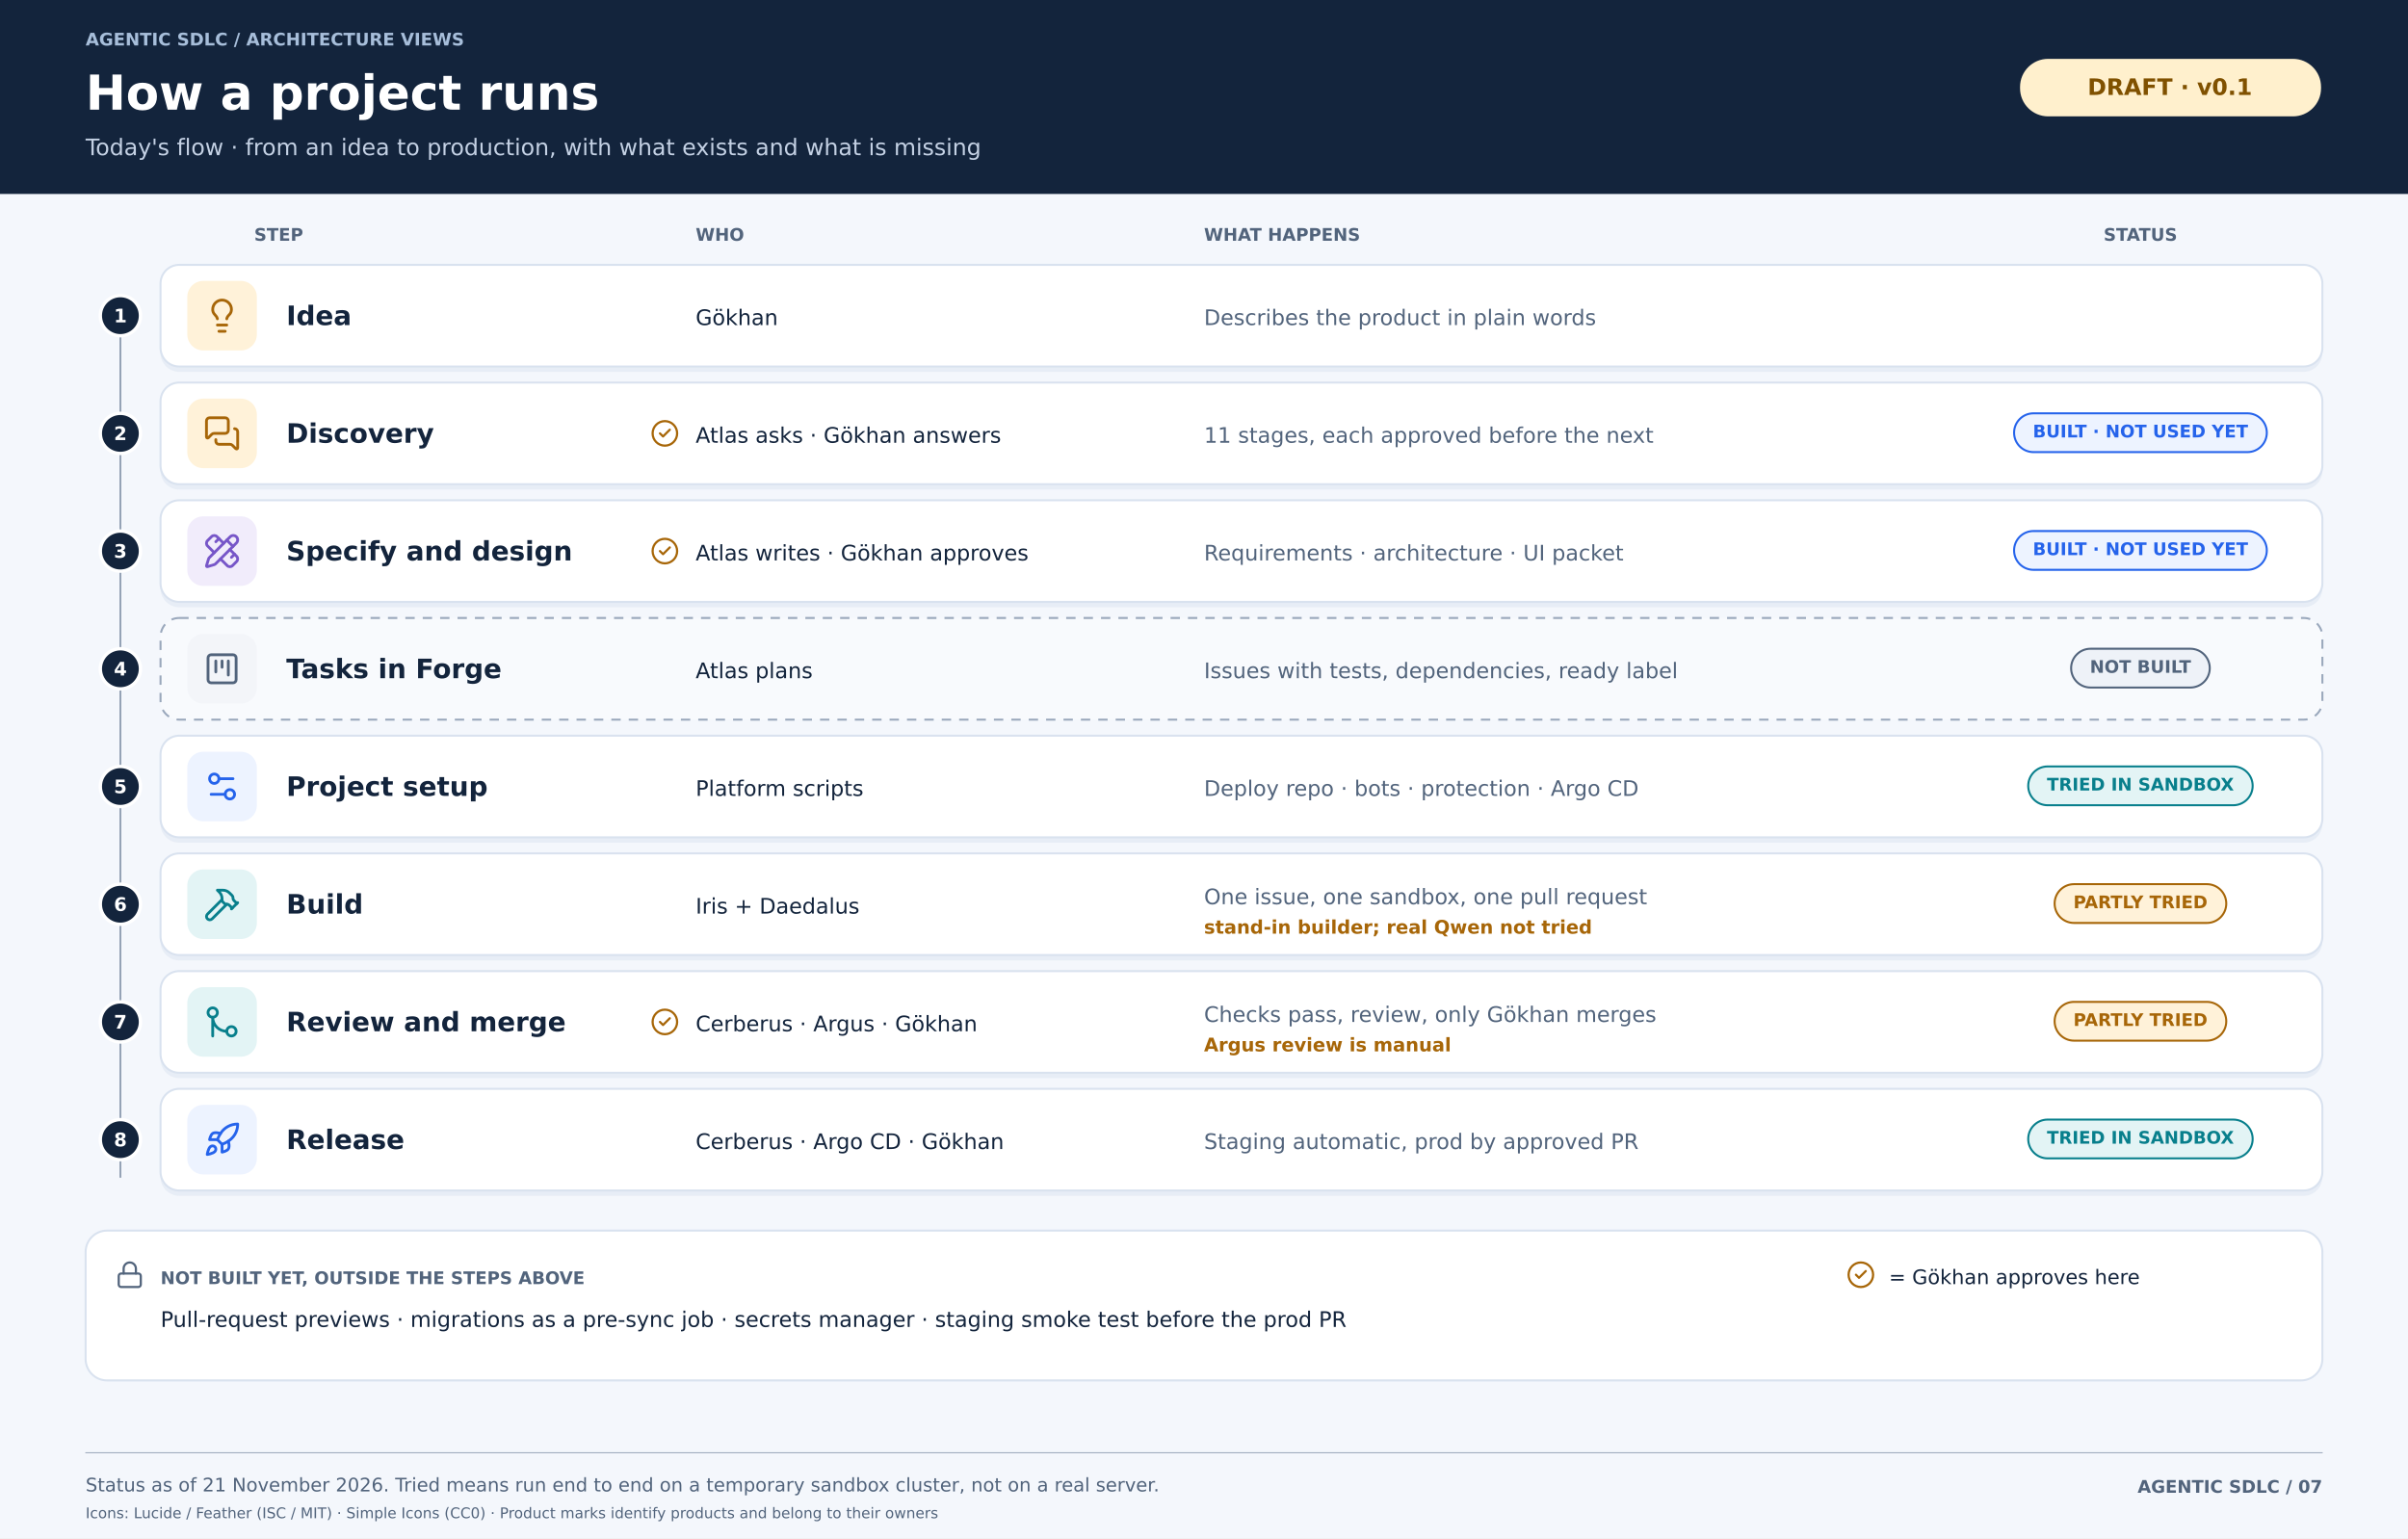
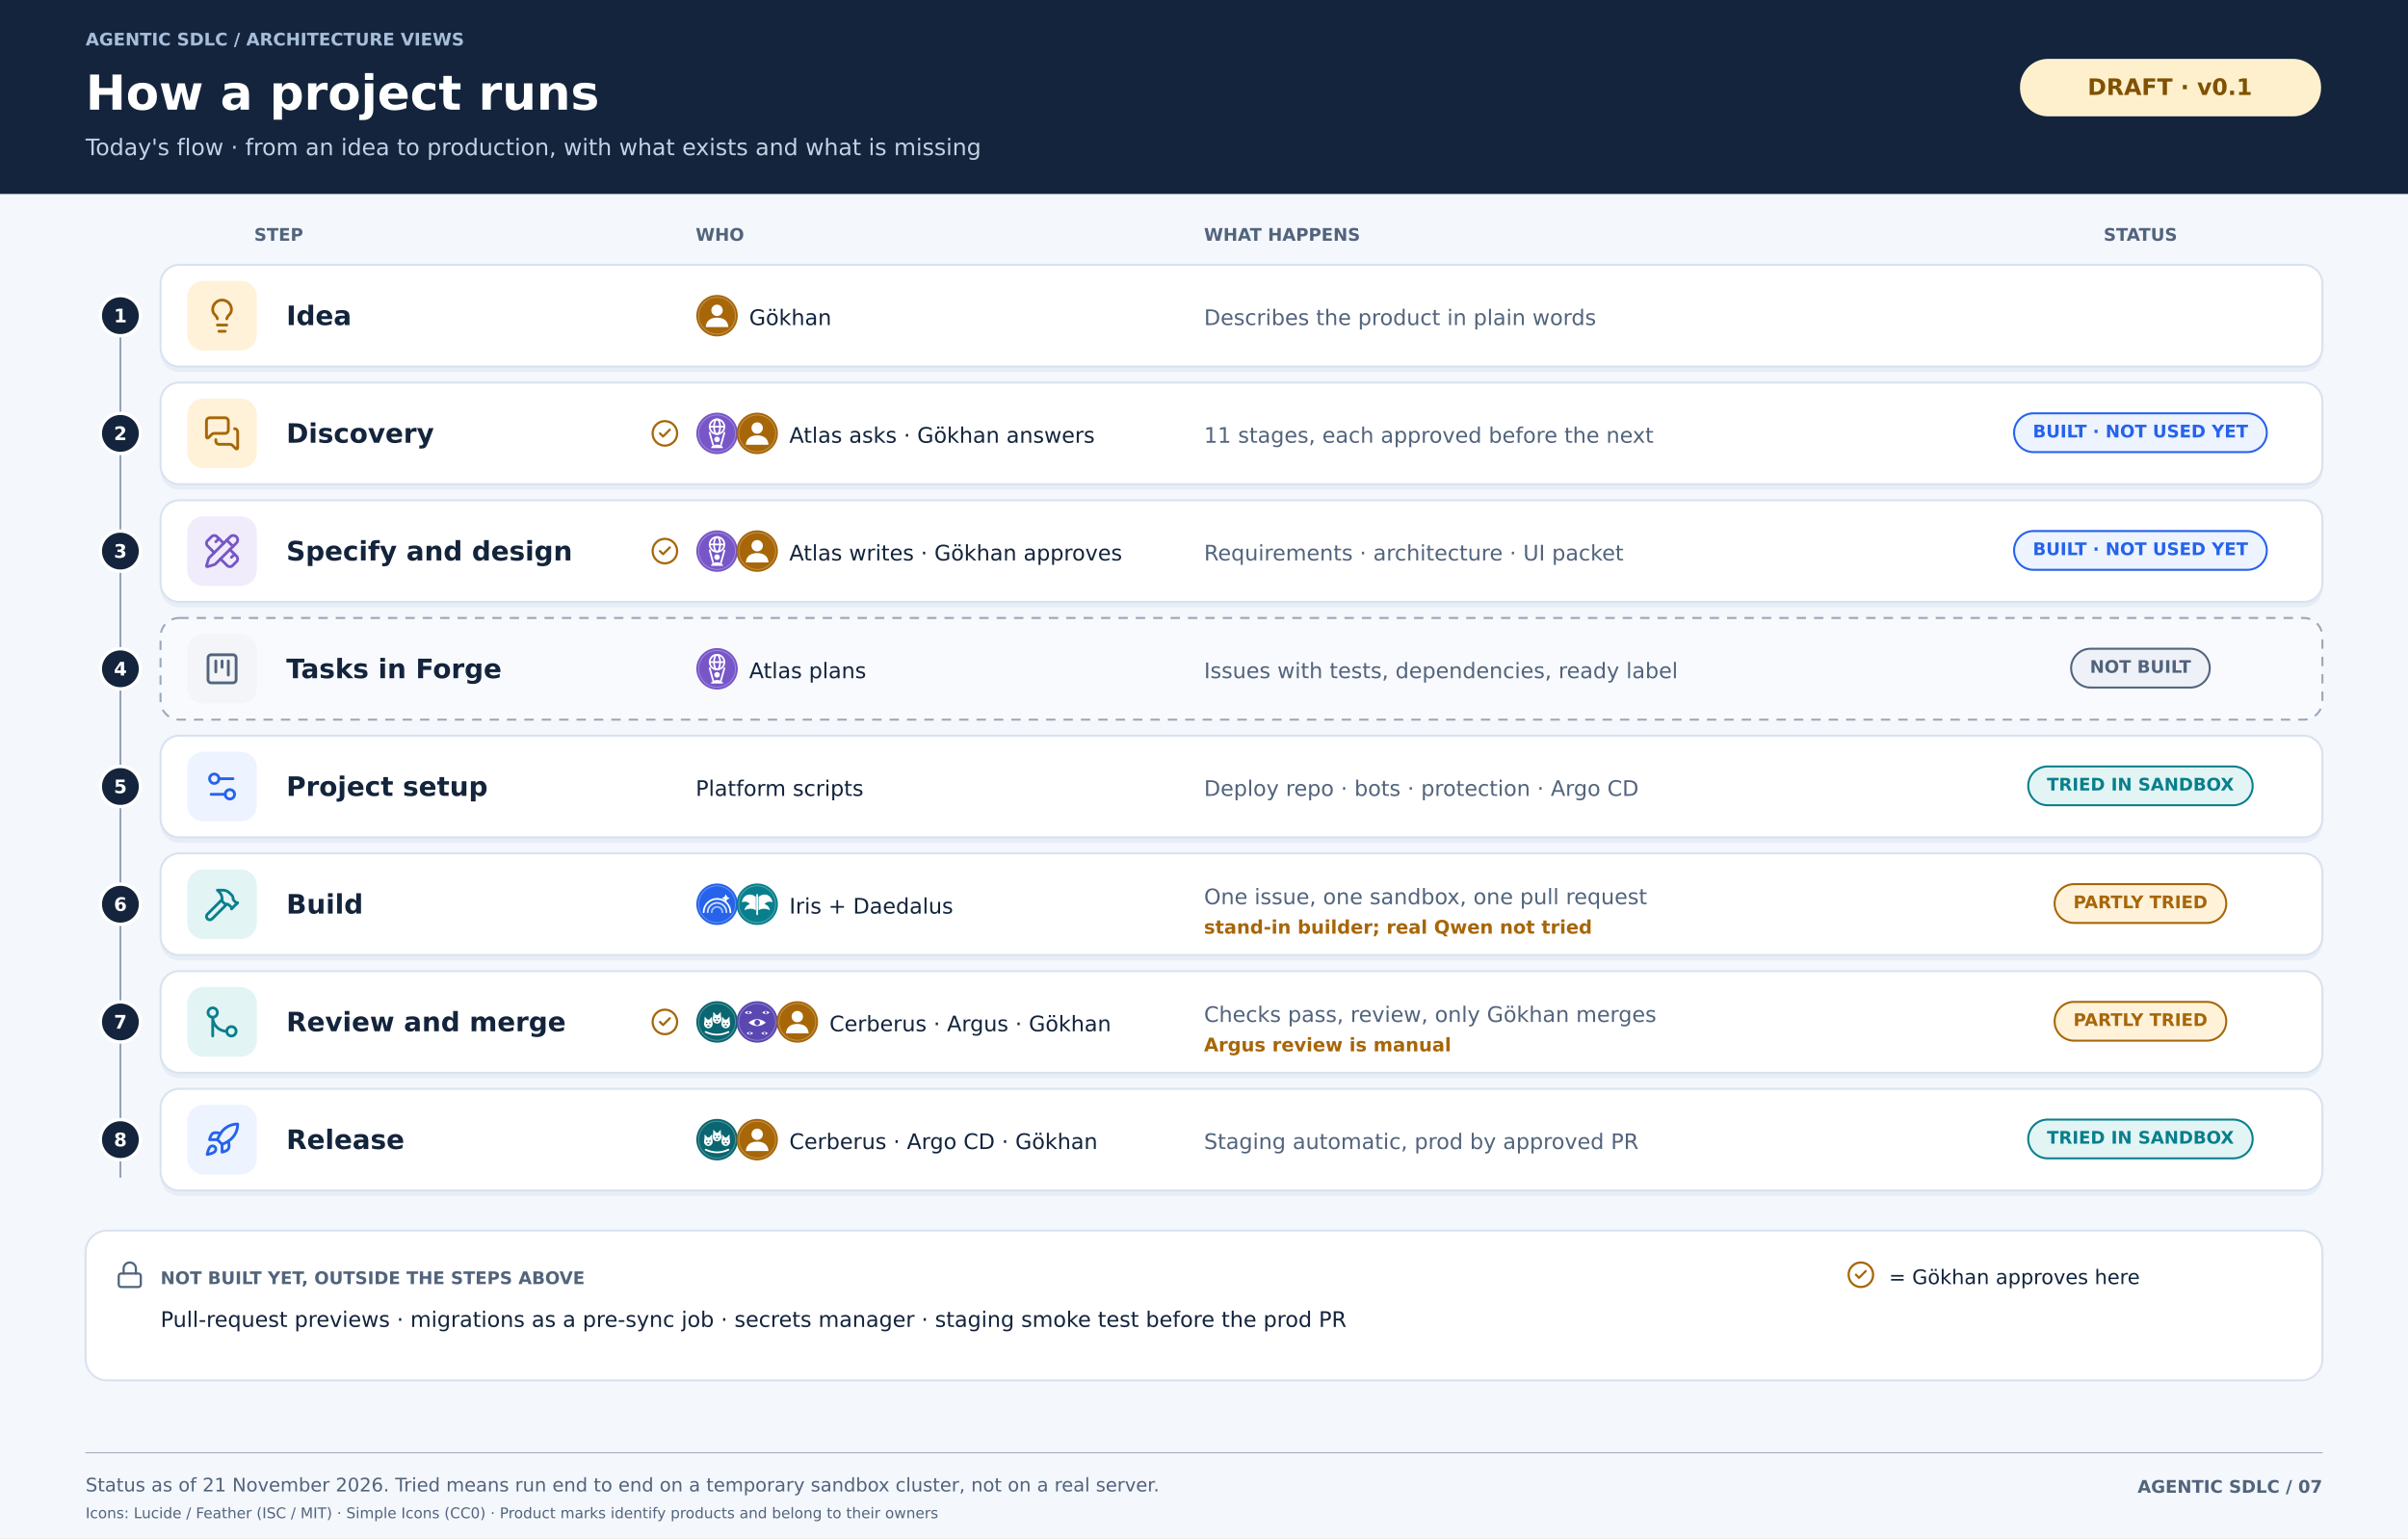
<svg xmlns="http://www.w3.org/2000/svg" width="1800" height="1150" viewBox="0 0 1800 1150" role="img" aria-labelledby="title desc">
  <defs>
    <marker id="blue" viewBox="0 0 10 10" refX="9" refY="5" markerWidth="8" markerHeight="8" orient="auto-start-reverse">
      <path d="M 1 1 L 9 5 L 1 9" fill="none" stroke="#2563EB" stroke-width="1.6" />
    </marker>
    <marker id="teal" viewBox="0 0 10 10" refX="9" refY="5" markerWidth="8" markerHeight="8" orient="auto-start-reverse">
      <path d="M 1 1 L 9 5 L 1 9" fill="none" stroke="#087F8C" stroke-width="1.6" />
    </marker>
    <marker id="purple" viewBox="0 0 10 10" refX="9" refY="5" markerWidth="8" markerHeight="8" orient="auto-start-reverse">
      <path d="M 1 1 L 9 5 L 1 9" fill="none" stroke="#7756C8" stroke-width="1.6" />
    </marker>
    <marker id="gray" viewBox="0 0 10 10" refX="9" refY="5" markerWidth="8" markerHeight="8" orient="auto-start-reverse">
      <path d="M 1 1 L 9 5 L 1 9" fill="none" stroke="#8292A8" stroke-width="1.6" />
    </marker>
    <marker id="amber" viewBox="0 0 10 10" refX="9" refY="5" markerWidth="8" markerHeight="8" orient="auto-start-reverse">
      <path d="M 1 1 L 9 5 L 1 9" fill="none" stroke="#A76608" stroke-width="1.6" />
    </marker>
  </defs>
  <rect x="0" y="0" width="1800" height="1150" rx="0" fill="#F4F7FC" stroke="none" stroke-width="1.5" />
  <rect x="0" y="0" width="1800" height="145" rx="0" fill="#13243C" stroke="none" stroke-width="1.5" />
  <text x="64" y="34" font-family="DejaVu Sans, sans-serif" font-size="13" fill="#A7BEDA" font-weight="700" text-anchor="start">AGENTIC SDLC  /  ARCHITECTURE VIEWS</text>
  <text x="64" y="82" font-family="DejaVu Sans, sans-serif" font-size="36" fill="#FFFFFF" font-weight="700" text-anchor="start">How a project runs</text>
  <text x="64" y="116" font-family="DejaVu Sans, sans-serif" font-size="17" fill="#C4D1E4" font-weight="400" text-anchor="start">Today's flow · from an idea to production, with what exists and what is missing</text>
  <rect x="1510" y="44" width="225" height="43" rx="21" fill="#FFF0CD" stroke="none" stroke-width="1.5" />
  <text x="1622" y="71" font-family="DejaVu Sans, sans-serif" font-size="17" fill="#805100" font-weight="700" text-anchor="middle">DRAFT · v0.1</text>
  <text x="190" y="180" font-family="DejaVu Sans, sans-serif" font-size="13" fill="#52647C" font-weight="700" text-anchor="start">STEP</text>
  <text x="520" y="180" font-family="DejaVu Sans, sans-serif" font-size="13" fill="#52647C" font-weight="700" text-anchor="start">WHO</text>
  <text x="900" y="180" font-family="DejaVu Sans, sans-serif" font-size="13" fill="#52647C" font-weight="700" text-anchor="start">WHAT HAPPENS</text>
  <text x="1600" y="180" font-family="DejaVu Sans, sans-serif" font-size="13" fill="#52647C" font-weight="700" text-anchor="middle">STATUS</text>
  <path d="M90 230 V880" fill="none" stroke="#8292A8" stroke-width="1.2" stroke-linecap="round" stroke-linejoin="round" />
  <rect x="120" y="202" width="1616" height="76" rx="14" fill="#E1E8F2" opacity=".65" />
  <rect x="120" y="198" width="1616" height="76" rx="14" fill="#FFFFFF" stroke="#D9E2EF" stroke-width="1.5" />
  <circle cx="90" cy="236" r="15" fill="#13243C" stroke="#FFFFFF" stroke-width="2.5" />
  <text x="90" y="241" font-family="DejaVu Sans, sans-serif" font-size="14" fill="#FFFFFF" font-weight="700" text-anchor="middle">1</text>
  <rect x="140" y="210" width="52" height="52" rx="12" fill="#FFF2D9" stroke="none" stroke-width="1.5" />
  <svg x="152" y="222" width="28" height="28" viewBox="0 0 24 24" fill="none" stroke="#A76608" stroke-width="1.8" stroke-linecap="round" stroke-linejoin="round">
    <path d="M15 14c.2-1 .7-1.7 1.5-2.5 1-.9 1.5-2.2 1.5-3.5A6 6 0 0 0 6 8c0 1 .2 2.2 1.5 3.5.7.7 1.3 1.5 1.5 2.5" />
    <path d="M9 18h6" />
    <path d="M10 22h4" />
  </svg>
  <text x="214" y="243" font-family="DejaVu Sans, sans-serif" font-size="20" fill="#13243C" font-weight="700" text-anchor="start">Idea</text>
-   <text x="520" y="243" font-family="DejaVu Sans, sans-serif" font-size="16" fill="#13243C" font-weight="400" text-anchor="start">Gökhan</text>
+   <svg x="520" y="220" width="32" height="32" viewBox="0 0 64 64">
+     <circle cx="32" cy="32" r="31" fill="#A76608" />
+     <circle cx="32" cy="32" r="27.5" fill="none" stroke="#FFFFFF" stroke-opacity=".3" stroke-width="1.4" />
+     <circle cx="32" cy="24" r="8.5" fill="#FFFFFF" />
+     <path d="M15 49 C16 38 24 35 32 35 C40 35 48 38 49 49 Z" fill="#FFFFFF" />
+   </svg>
+   <text x="560" y="243" font-family="DejaVu Sans, sans-serif" font-size="16" fill="#13243C" font-weight="400" text-anchor="start">Gökhan</text>
  <text x="900" y="243" font-family="DejaVu Sans, sans-serif" font-size="16" fill="#52647C" font-weight="400" text-anchor="start">Describes the product in plain words</text>
  <rect x="120" y="290" width="1616" height="76" rx="14" fill="#E1E8F2" opacity=".65" />
  <rect x="120" y="286" width="1616" height="76" rx="14" fill="#FFFFFF" stroke="#D9E2EF" stroke-width="1.5" />
  <circle cx="90" cy="324" r="15" fill="#13243C" stroke="#FFFFFF" stroke-width="2.5" />
  <text x="90" y="329" font-family="DejaVu Sans, sans-serif" font-size="14" fill="#FFFFFF" font-weight="700" text-anchor="middle">2</text>
  <rect x="140" y="298" width="52" height="52" rx="12" fill="#FFF2D9" stroke="none" stroke-width="1.5" />
  <svg x="152" y="310" width="28" height="28" viewBox="0 0 24 24" fill="none" stroke="#A76608" stroke-width="1.8" stroke-linecap="round" stroke-linejoin="round">
    <path d="M16 10a2 2 0 0 1-2 2H6.828a2 2 0 0 0-1.414.586l-2.202 2.202A.71.71 0 0 1 2 14.286V4a2 2 0 0 1 2-2h10a2 2 0 0 1 2 2z" />
    <path d="M20 9a2 2 0 0 1 2 2v10.286a.71.71 0 0 1-1.212.502l-2.202-2.202A2 2 0 0 0 17.172 19H10a2 2 0 0 1-2-2v-1" />
  </svg>
  <text x="214" y="331" font-family="DejaVu Sans, sans-serif" font-size="20" fill="#13243C" font-weight="700" text-anchor="start">Discovery</text>
-   <text x="520" y="331" font-family="DejaVu Sans, sans-serif" font-size="16" fill="#13243C" font-weight="400" text-anchor="start">Atlas asks · Gökhan answers</text>
+   <svg x="520" y="308" width="32" height="32" viewBox="0 0 64 64">
+     <circle cx="32" cy="32" r="31" fill="#7756C8" />
+     <circle cx="32" cy="32" r="27.5" fill="none" stroke="#FFFFFF" stroke-opacity=".3" stroke-width="1.4" />
+     <circle cx="32" cy="22" r="11" stroke="#FFFFFF" stroke-width="2.6" stroke-linecap="round" stroke-linejoin="round" fill="none" />
+     <ellipse cx="32" cy="22" rx="4.6" ry="11" stroke="#FFFFFF" stroke-width="2.6" stroke-linecap="round" stroke-linejoin="round" fill="none" />
+     <path d="M21 22 H43" stroke="#FFFFFF" stroke-width="2.6" stroke-linecap="round" stroke-linejoin="round" fill="none" />
+     <circle cx="32" cy="41" r="4.2" fill="#FFFFFF" />
+     <path d="M23 54 C24 47 40 47 41 54 Z" fill="#FFFFFF" />
+     <path d="M26 49 L21 31 M38 49 L43 31" stroke="#FFFFFF" stroke-width="2.6" stroke-linecap="round" stroke-linejoin="round" fill="none" />
+   </svg>
+   <svg x="550" y="308" width="32" height="32" viewBox="0 0 64 64">
+     <circle cx="32" cy="32" r="31" fill="#A76608" />
+     <circle cx="32" cy="32" r="27.5" fill="none" stroke="#FFFFFF" stroke-opacity=".3" stroke-width="1.4" />
+     <circle cx="32" cy="24" r="8.5" fill="#FFFFFF" />
+     <path d="M15 49 C16 38 24 35 32 35 C40 35 48 38 49 49 Z" fill="#FFFFFF" />
+   </svg>
+   <text x="590" y="331" font-family="DejaVu Sans, sans-serif" font-size="16" fill="#13243C" font-weight="400" text-anchor="start">Atlas asks · Gökhan answers</text>
  <text x="900" y="331" font-family="DejaVu Sans, sans-serif" font-size="16" fill="#52647C" font-weight="400" text-anchor="start">11 stages, each approved before the next</text>
  <rect x="1505.539" y="309" width="188.922" height="29" rx="14.5" fill="#EDF3FF" stroke="#2563EB" stroke-width="1.5" />
  <text x="1600" y="327" font-family="DejaVu Sans, sans-serif" font-size="13" fill="#2563EB" font-weight="700" text-anchor="middle">BUILT · NOT USED YET</text>
  <rect x="120" y="378" width="1616" height="76" rx="14" fill="#E1E8F2" opacity=".65" />
  <rect x="120" y="374" width="1616" height="76" rx="14" fill="#FFFFFF" stroke="#D9E2EF" stroke-width="1.5" />
  <circle cx="90" cy="412" r="15" fill="#13243C" stroke="#FFFFFF" stroke-width="2.5" />
  <text x="90" y="417" font-family="DejaVu Sans, sans-serif" font-size="14" fill="#FFFFFF" font-weight="700" text-anchor="middle">3</text>
  <rect x="140" y="386" width="52" height="52" rx="12" fill="#F1ECFB" stroke="none" stroke-width="1.5" />
  <svg x="152" y="398" width="28" height="28" viewBox="0 0 24 24" fill="none" stroke="#7756C8" stroke-width="1.8" stroke-linecap="round" stroke-linejoin="round">
    <path d="M13 7 8.7 2.7a2.41 2.41 0 0 0-3.4 0L2.7 5.3a2.41 2.41 0 0 0 0 3.4L7 13" />
    <path d="m8 6 2-2" />
    <path d="m18 16 2-2" />
    <path d="m17 11 4.3 4.3c.94.94.94 2.46 0 3.4l-2.6 2.6c-.94.94-2.46.94-3.4 0L11 17" />
    <path d="M21.174 6.812a1 1 0 0 0-3.986-3.987L3.842 16.174a2 2 0 0 0-.5.83l-1.321 4.352a.5.5 0 0 0 .623.622l4.353-1.32a2 2 0 0 0 .83-.497z" />
    <path d="m15 5 4 4" />
  </svg>
  <text x="214" y="419" font-family="DejaVu Sans, sans-serif" font-size="20" fill="#13243C" font-weight="700" text-anchor="start">Specify and design</text>
-   <text x="520" y="419" font-family="DejaVu Sans, sans-serif" font-size="16" fill="#13243C" font-weight="400" text-anchor="start">Atlas writes · Gökhan approves</text>
+   <svg x="520" y="396" width="32" height="32" viewBox="0 0 64 64">
+     <circle cx="32" cy="32" r="31" fill="#7756C8" />
+     <circle cx="32" cy="32" r="27.5" fill="none" stroke="#FFFFFF" stroke-opacity=".3" stroke-width="1.4" />
+     <circle cx="32" cy="22" r="11" stroke="#FFFFFF" stroke-width="2.6" stroke-linecap="round" stroke-linejoin="round" fill="none" />
+     <ellipse cx="32" cy="22" rx="4.6" ry="11" stroke="#FFFFFF" stroke-width="2.6" stroke-linecap="round" stroke-linejoin="round" fill="none" />
+     <path d="M21 22 H43" stroke="#FFFFFF" stroke-width="2.6" stroke-linecap="round" stroke-linejoin="round" fill="none" />
+     <circle cx="32" cy="41" r="4.2" fill="#FFFFFF" />
+     <path d="M23 54 C24 47 40 47 41 54 Z" fill="#FFFFFF" />
+     <path d="M26 49 L21 31 M38 49 L43 31" stroke="#FFFFFF" stroke-width="2.6" stroke-linecap="round" stroke-linejoin="round" fill="none" />
+   </svg>
+   <svg x="550" y="396" width="32" height="32" viewBox="0 0 64 64">
+     <circle cx="32" cy="32" r="31" fill="#A76608" />
+     <circle cx="32" cy="32" r="27.5" fill="none" stroke="#FFFFFF" stroke-opacity=".3" stroke-width="1.4" />
+     <circle cx="32" cy="24" r="8.5" fill="#FFFFFF" />
+     <path d="M15 49 C16 38 24 35 32 35 C40 35 48 38 49 49 Z" fill="#FFFFFF" />
+   </svg>
+   <text x="590" y="419" font-family="DejaVu Sans, sans-serif" font-size="16" fill="#13243C" font-weight="400" text-anchor="start">Atlas writes · Gökhan approves</text>
  <text x="900" y="419" font-family="DejaVu Sans, sans-serif" font-size="16" fill="#52647C" font-weight="400" text-anchor="start">Requirements · architecture · UI packet</text>
  <rect x="1505.539" y="397" width="188.922" height="29" rx="14.5" fill="#EDF3FF" stroke="#2563EB" stroke-width="1.5" />
  <text x="1600" y="415" font-family="DejaVu Sans, sans-serif" font-size="13" fill="#2563EB" font-weight="700" text-anchor="middle">BUILT · NOT USED YET</text>
  <rect x="120" y="462" width="1616" height="76" rx="14" fill="#F8FAFD" stroke="#9AA8BC" stroke-width="1.5" stroke-dasharray="7 6" />
  <circle cx="90" cy="500" r="15" fill="#13243C" stroke="#FFFFFF" stroke-width="2.5" />
  <text x="90" y="505" font-family="DejaVu Sans, sans-serif" font-size="14" fill="#FFFFFF" font-weight="700" text-anchor="middle">4</text>
  <rect x="140" y="474" width="52" height="52" rx="12" fill="#F3F5F9" stroke="none" stroke-width="1.5" />
  <svg x="152" y="486" width="28" height="28" viewBox="0 0 24 24" fill="none" stroke="#52647C" stroke-width="1.8" stroke-linecap="round" stroke-linejoin="round">
    <rect width="18" height="18" x="3" y="3" rx="2" />
    <path d="M8 7v7" />
    <path d="M12 7v4" />
    <path d="M16 7v9" />
  </svg>
  <text x="214" y="507" font-family="DejaVu Sans, sans-serif" font-size="20" fill="#13243C" font-weight="700" text-anchor="start">Tasks in Forge</text>
-   <text x="520" y="507" font-family="DejaVu Sans, sans-serif" font-size="16" fill="#13243C" font-weight="400" text-anchor="start">Atlas plans</text>
+   <svg x="520" y="484" width="32" height="32" viewBox="0 0 64 64">
+     <circle cx="32" cy="32" r="31" fill="#7756C8" />
+     <circle cx="32" cy="32" r="27.5" fill="none" stroke="#FFFFFF" stroke-opacity=".3" stroke-width="1.4" />
+     <circle cx="32" cy="22" r="11" stroke="#FFFFFF" stroke-width="2.6" stroke-linecap="round" stroke-linejoin="round" fill="none" />
+     <ellipse cx="32" cy="22" rx="4.6" ry="11" stroke="#FFFFFF" stroke-width="2.6" stroke-linecap="round" stroke-linejoin="round" fill="none" />
+     <path d="M21 22 H43" stroke="#FFFFFF" stroke-width="2.6" stroke-linecap="round" stroke-linejoin="round" fill="none" />
+     <circle cx="32" cy="41" r="4.2" fill="#FFFFFF" />
+     <path d="M23 54 C24 47 40 47 41 54 Z" fill="#FFFFFF" />
+     <path d="M26 49 L21 31 M38 49 L43 31" stroke="#FFFFFF" stroke-width="2.6" stroke-linecap="round" stroke-linejoin="round" fill="none" />
+   </svg>
+   <text x="560" y="507" font-family="DejaVu Sans, sans-serif" font-size="16" fill="#13243C" font-weight="400" text-anchor="start">Atlas plans</text>
  <text x="900" y="507" font-family="DejaVu Sans, sans-serif" font-size="16" fill="#52647C" font-weight="400" text-anchor="start">Issues with tests, dependencies, ready label</text>
  <rect x="1548.18" y="485" width="103.641" height="29" rx="14.5" fill="#EEF2F8" stroke="#52647C" stroke-width="1.5" />
  <text x="1600" y="503" font-family="DejaVu Sans, sans-serif" font-size="13" fill="#52647C" font-weight="700" text-anchor="middle">NOT BUILT</text>
  <rect x="120" y="554" width="1616" height="76" rx="14" fill="#E1E8F2" opacity=".65" />
  <rect x="120" y="550" width="1616" height="76" rx="14" fill="#FFFFFF" stroke="#D9E2EF" stroke-width="1.5" />
  <circle cx="90" cy="588" r="15" fill="#13243C" stroke="#FFFFFF" stroke-width="2.5" />
  <text x="90" y="593" font-family="DejaVu Sans, sans-serif" font-size="14" fill="#FFFFFF" font-weight="700" text-anchor="middle">5</text>
  <rect x="140" y="562" width="52" height="52" rx="12" fill="#EDF3FF" stroke="none" stroke-width="1.5" />
  <svg x="152" y="574" width="28" height="28" viewBox="0 0 24 24" fill="none" stroke="#2563EB" stroke-width="1.8" stroke-linecap="round" stroke-linejoin="round">
    <path d="M14 17H5" />
    <path d="M19 7h-9" />
    <circle cx="17" cy="17" r="3" />
    <circle cx="7" cy="7" r="3" />
  </svg>
  <text x="214" y="595" font-family="DejaVu Sans, sans-serif" font-size="20" fill="#13243C" font-weight="700" text-anchor="start">Project setup</text>
  <text x="520" y="595" font-family="DejaVu Sans, sans-serif" font-size="16" fill="#13243C" font-weight="400" text-anchor="start">Platform scripts</text>
  <text x="900" y="595" font-family="DejaVu Sans, sans-serif" font-size="16" fill="#52647C" font-weight="400" text-anchor="start">Deploy repo · bots · protection · Argo CD</text>
  <rect x="1516.109" y="573" width="167.781" height="29" rx="14.5" fill="#E3F4F5" stroke="#087F8C" stroke-width="1.5" />
  <text x="1600" y="591" font-family="DejaVu Sans, sans-serif" font-size="13" fill="#087F8C" font-weight="700" text-anchor="middle">TRIED IN SANDBOX</text>
  <rect x="120" y="642" width="1616" height="76" rx="14" fill="#E1E8F2" opacity=".65" />
  <rect x="120" y="638" width="1616" height="76" rx="14" fill="#FFFFFF" stroke="#D9E2EF" stroke-width="1.5" />
  <circle cx="90" cy="676" r="15" fill="#13243C" stroke="#FFFFFF" stroke-width="2.5" />
  <text x="90" y="681" font-family="DejaVu Sans, sans-serif" font-size="14" fill="#FFFFFF" font-weight="700" text-anchor="middle">6</text>
  <rect x="140" y="650" width="52" height="52" rx="12" fill="#E3F4F5" stroke="none" stroke-width="1.5" />
  <svg x="152" y="662" width="28" height="28" viewBox="0 0 24 24" fill="none" stroke="#087F8C" stroke-width="1.8" stroke-linecap="round" stroke-linejoin="round">
    <path d="m15 12-9.373 9.373a1 1 0 0 1-3.001-3L12 9" />
    <path d="m18 15 4-4" />
    <path d="m21.5 11.5-1.914-1.914A2 2 0 0 1 19 8.172v-.344a2 2 0 0 0-.586-1.414l-1.657-1.657A6 6 0 0 0 12.516 3H9l1.243 1.243A6 6 0 0 1 12 8.485V10l2 2h1.172a2 2 0 0 1 1.414.586L18.5 14.5" />
  </svg>
  <text x="214" y="683" font-family="DejaVu Sans, sans-serif" font-size="20" fill="#13243C" font-weight="700" text-anchor="start">Build</text>
-   <text x="520" y="683" font-family="DejaVu Sans, sans-serif" font-size="16" fill="#13243C" font-weight="400" text-anchor="start">Iris + Daedalus</text>
+   <svg x="520" y="660" width="32" height="32" viewBox="0 0 64 64">
+     <circle cx="32" cy="32" r="31" fill="#2563EB" />
+     <circle cx="32" cy="32" r="27.5" fill="none" stroke="#FFFFFF" stroke-opacity=".3" stroke-width="1.4" />
+     <path d="M12 44 A20 20 0 0 1 52 44" stroke="#FFFFFF" stroke-width="2.6" stroke-linecap="round" stroke-linejoin="round" fill="none" />
+     <path d="M18 44 A14 14 0 0 1 46 44" stroke="#FFFFFF" stroke-opacity=".8" stroke-width="2.6" fill="none" stroke-linecap="round" />
+     <path d="M24 44 A8 8 0 0 1 40 44" stroke="#FFFFFF" stroke-opacity=".6" stroke-width="2.6" fill="none" stroke-linecap="round" />
+     <path d="M45 17 L47 21 L51 23 L47 25 L45 29 L43 25 L39 23 L43 21 Z" fill="#FFFFFF" />
+   </svg>
+   <svg x="550" y="660" width="32" height="32" viewBox="0 0 64 64">
+     <circle cx="32" cy="32" r="31" fill="#087F8C" />
+     <circle cx="32" cy="32" r="27.5" fill="none" stroke="#FFFFFF" stroke-opacity=".3" stroke-width="1.4" />
+     <path d="M30 21 C21 14 11 18 9 29 C15 27 19 29 21 32 C17 33 14 36 13 41 C19 38 25 38 30 41 Z" fill="#FFFFFF" />
+     <path d="M34 21 C43 14 53 18 55 29 C49 27 45 29 43 32 C47 33 50 36 51 41 C45 38 39 38 34 41 Z" fill="#FFFFFF" />
+     <path d="M32 18 V47" stroke="#FFFFFF" stroke-width="2.6" stroke-linecap="round" stroke-linejoin="round" fill="none" />
+   </svg>
+   <text x="590" y="683" font-family="DejaVu Sans, sans-serif" font-size="16" fill="#13243C" font-weight="400" text-anchor="start">Iris + Daedalus</text>
  <text x="900" y="676" font-family="DejaVu Sans, sans-serif" font-size="16" fill="#52647C" font-weight="400" text-anchor="start">One issue, one sandbox, one pull request</text>
  <text x="900" y="698" font-family="DejaVu Sans, sans-serif" font-size="14" fill="#A76608" font-weight="700" text-anchor="start">stand-in builder; real Qwen not tried</text>
  <rect x="1535.844" y="661" width="128.312" height="29" rx="14.5" fill="#FFF2D9" stroke="#A76608" stroke-width="1.5" />
  <text x="1600" y="679" font-family="DejaVu Sans, sans-serif" font-size="13" fill="#A76608" font-weight="700" text-anchor="middle">PARTLY TRIED</text>
  <rect x="120" y="730" width="1616" height="76" rx="14" fill="#E1E8F2" opacity=".65" />
  <rect x="120" y="726" width="1616" height="76" rx="14" fill="#FFFFFF" stroke="#D9E2EF" stroke-width="1.5" />
  <circle cx="90" cy="764" r="15" fill="#13243C" stroke="#FFFFFF" stroke-width="2.5" />
  <text x="90" y="769" font-family="DejaVu Sans, sans-serif" font-size="14" fill="#FFFFFF" font-weight="700" text-anchor="middle">7</text>
  <rect x="140" y="738" width="52" height="52" rx="12" fill="#E3F4F5" stroke="none" stroke-width="1.5" />
  <svg x="152" y="750" width="28" height="28" viewBox="0 0 24 24" fill="none" stroke="#087F8C" stroke-width="1.8" stroke-linecap="round" stroke-linejoin="round">
    <circle cx="18" cy="18" r="3" />
    <circle cx="6" cy="6" r="3" />
    <path d="M6 21V9a9 9 0 0 0 9 9" />
  </svg>
  <text x="214" y="771" font-family="DejaVu Sans, sans-serif" font-size="20" fill="#13243C" font-weight="700" text-anchor="start">Review and merge</text>
-   <text x="520" y="771" font-family="DejaVu Sans, sans-serif" font-size="16" fill="#13243C" font-weight="400" text-anchor="start">Cerberus · Argus · Gökhan</text>
+   <svg x="520" y="748" width="32" height="32" viewBox="0 0 64 64">
+     <circle cx="32" cy="32" r="31" fill="#0A6670" />
+     <circle cx="32" cy="32" r="27.5" fill="none" stroke="#FFFFFF" stroke-opacity=".3" stroke-width="1.4" />
+     <polygon points="13,33 13.5,24 18,29" fill="#FFFFFF" />
+     <polygon points="25,33 24.5,24 20,29" fill="#FFFFFF" />
+     <circle cx="19" cy="35" r="6.5" fill="#FFFFFF" />
+     <circle cx="16.6" cy="34.2" r="1.2" fill="#0A6670" />
+     <circle cx="21.4" cy="34.2" r="1.2" fill="#0A6670" />
+     <ellipse cx="19" cy="38.2" rx="1.8" ry="1.2" fill="#0A6670" />
+     <polygon points="39,33 39.5,24 44,29" fill="#FFFFFF" />
+     <polygon points="51,33 50.5,24 46,29" fill="#FFFFFF" />
+     <circle cx="45" cy="35" r="6.5" fill="#FFFFFF" />
+     <circle cx="42.6" cy="34.2" r="1.2" fill="#0A6670" />
+     <circle cx="47.4" cy="34.2" r="1.2" fill="#0A6670" />
+     <ellipse cx="45" cy="38.2" rx="1.8" ry="1.2" fill="#0A6670" />
+     <polygon points="26,26 26.5,17 31,22" fill="#FFFFFF" />
+     <polygon points="38,26 37.5,17 33,22" fill="#FFFFFF" />
+     <circle cx="32" cy="28" r="6.5" fill="#FFFFFF" />
+     <circle cx="29.6" cy="27.2" r="1.2" fill="#0A6670" />
+     <circle cx="34.4" cy="27.2" r="1.2" fill="#0A6670" />
+     <ellipse cx="32" cy="31.2" rx="1.8" ry="1.2" fill="#0A6670" />
+     <path d="M15 47 Q32 55 49 47" stroke="#FFFFFF" stroke-width="2.6" stroke-linecap="round" stroke-linejoin="round" fill="none" />
+   </svg>
+   <svg x="550" y="748" width="32" height="32" viewBox="0 0 64 64">
+     <circle cx="32" cy="32" r="31" fill="#5B47B0" />
+     <circle cx="32" cy="32" r="27.5" fill="none" stroke="#FFFFFF" stroke-opacity=".3" stroke-width="1.4" />
+     <path d="M19 33 Q32 22.6 45 33 Q32 43.4 19 33 Z" fill="#FFFFFF" />
+     <circle cx="32" cy="33" r="4.16" fill="#5B47B0" />
+     <path d="M13.5 18 Q19 13.6 24.5 18 Q19 22.4 13.5 18 Z" fill="#FFFFFF" />
+     <circle cx="19" cy="18" r="1.76" fill="#5B47B0" />
+     <path d="M39.5 18 Q45 13.6 50.5 18 Q45 22.4 39.5 18 Z" fill="#FFFFFF" />
+     <circle cx="45" cy="18" r="1.76" fill="#5B47B0" />
+     <path d="M16 49 Q21 45.0 26 49 Q21 53.0 16 49 Z" fill="#FFFFFF" />
+     <circle cx="21" cy="49" r="1.6" fill="#5B47B0" />
+     <path d="M38 49 Q43 45.0 48 49 Q43 53.0 38 49 Z" fill="#FFFFFF" />
+     <circle cx="43" cy="49" r="1.6" fill="#5B47B0" />
+   </svg>
+   <svg x="580" y="748" width="32" height="32" viewBox="0 0 64 64">
+     <circle cx="32" cy="32" r="31" fill="#A76608" />
+     <circle cx="32" cy="32" r="27.5" fill="none" stroke="#FFFFFF" stroke-opacity=".3" stroke-width="1.4" />
+     <circle cx="32" cy="24" r="8.5" fill="#FFFFFF" />
+     <path d="M15 49 C16 38 24 35 32 35 C40 35 48 38 49 49 Z" fill="#FFFFFF" />
+   </svg>
+   <text x="620" y="771" font-family="DejaVu Sans, sans-serif" font-size="16" fill="#13243C" font-weight="400" text-anchor="start">Cerberus · Argus · Gökhan</text>
  <text x="900" y="764" font-family="DejaVu Sans, sans-serif" font-size="16" fill="#52647C" font-weight="400" text-anchor="start">Checks pass, review, only Gökhan merges</text>
  <text x="900" y="786" font-family="DejaVu Sans, sans-serif" font-size="14" fill="#A76608" font-weight="700" text-anchor="start">Argus review is manual</text>
  <rect x="1535.844" y="749" width="128.312" height="29" rx="14.5" fill="#FFF2D9" stroke="#A76608" stroke-width="1.5" />
  <text x="1600" y="767" font-family="DejaVu Sans, sans-serif" font-size="13" fill="#A76608" font-weight="700" text-anchor="middle">PARTLY TRIED</text>
  <rect x="120" y="818" width="1616" height="76" rx="14" fill="#E1E8F2" opacity=".65" />
  <rect x="120" y="814" width="1616" height="76" rx="14" fill="#FFFFFF" stroke="#D9E2EF" stroke-width="1.5" />
  <circle cx="90" cy="852" r="15" fill="#13243C" stroke="#FFFFFF" stroke-width="2.5" />
  <text x="90" y="857" font-family="DejaVu Sans, sans-serif" font-size="14" fill="#FFFFFF" font-weight="700" text-anchor="middle">8</text>
  <rect x="140" y="826" width="52" height="52" rx="12" fill="#EDF3FF" stroke="none" stroke-width="1.5" />
  <svg x="152" y="838" width="28" height="28" viewBox="0 0 24 24" fill="none" stroke="#2563EB" stroke-width="1.8" stroke-linecap="round" stroke-linejoin="round">
    <path d="M12 15v5s3.03-.55 4-2c1.08-1.62 0-5 0-5" />
    <path d="M4.5 16.5c-1.5 1.26-2 5-2 5s3.74-.5 5-2c.71-.84.7-2.13-.09-2.91a2.18 2.18 0 0 0-2.91-.09" />
    <path d="M9 12a22 22 0 0 1 2-3.95A12.88 12.88 0 0 1 22 2c0 2.72-.78 7.5-6 11a22.4 22.4 0 0 1-4 2z" />
    <path d="M9 12H4s.55-3.03 2-4c1.62-1.08 5 .05 5 .05" />
  </svg>
  <text x="214" y="859" font-family="DejaVu Sans, sans-serif" font-size="20" fill="#13243C" font-weight="700" text-anchor="start">Release</text>
-   <text x="520" y="859" font-family="DejaVu Sans, sans-serif" font-size="16" fill="#13243C" font-weight="400" text-anchor="start">Cerberus · Argo CD · Gökhan</text>
+   <svg x="520" y="836" width="32" height="32" viewBox="0 0 64 64">
+     <circle cx="32" cy="32" r="31" fill="#0A6670" />
+     <circle cx="32" cy="32" r="27.5" fill="none" stroke="#FFFFFF" stroke-opacity=".3" stroke-width="1.4" />
+     <polygon points="13,33 13.5,24 18,29" fill="#FFFFFF" />
+     <polygon points="25,33 24.5,24 20,29" fill="#FFFFFF" />
+     <circle cx="19" cy="35" r="6.5" fill="#FFFFFF" />
+     <circle cx="16.6" cy="34.2" r="1.2" fill="#0A6670" />
+     <circle cx="21.4" cy="34.2" r="1.2" fill="#0A6670" />
+     <ellipse cx="19" cy="38.2" rx="1.8" ry="1.2" fill="#0A6670" />
+     <polygon points="39,33 39.5,24 44,29" fill="#FFFFFF" />
+     <polygon points="51,33 50.5,24 46,29" fill="#FFFFFF" />
+     <circle cx="45" cy="35" r="6.5" fill="#FFFFFF" />
+     <circle cx="42.6" cy="34.2" r="1.2" fill="#0A6670" />
+     <circle cx="47.4" cy="34.2" r="1.2" fill="#0A6670" />
+     <ellipse cx="45" cy="38.2" rx="1.8" ry="1.2" fill="#0A6670" />
+     <polygon points="26,26 26.5,17 31,22" fill="#FFFFFF" />
+     <polygon points="38,26 37.5,17 33,22" fill="#FFFFFF" />
+     <circle cx="32" cy="28" r="6.5" fill="#FFFFFF" />
+     <circle cx="29.6" cy="27.2" r="1.2" fill="#0A6670" />
+     <circle cx="34.4" cy="27.2" r="1.2" fill="#0A6670" />
+     <ellipse cx="32" cy="31.2" rx="1.8" ry="1.2" fill="#0A6670" />
+     <path d="M15 47 Q32 55 49 47" stroke="#FFFFFF" stroke-width="2.6" stroke-linecap="round" stroke-linejoin="round" fill="none" />
+   </svg>
+   <svg x="550" y="836" width="32" height="32" viewBox="0 0 64 64">
+     <circle cx="32" cy="32" r="31" fill="#A76608" />
+     <circle cx="32" cy="32" r="27.5" fill="none" stroke="#FFFFFF" stroke-opacity=".3" stroke-width="1.4" />
+     <circle cx="32" cy="24" r="8.5" fill="#FFFFFF" />
+     <path d="M15 49 C16 38 24 35 32 35 C40 35 48 38 49 49 Z" fill="#FFFFFF" />
+   </svg>
+   <text x="590" y="859" font-family="DejaVu Sans, sans-serif" font-size="16" fill="#13243C" font-weight="400" text-anchor="start">Cerberus · Argo CD · Gökhan</text>
  <text x="900" y="859" font-family="DejaVu Sans, sans-serif" font-size="16" fill="#52647C" font-weight="400" text-anchor="start">Staging automatic, prod by approved PR</text>
  <rect x="1516.109" y="837" width="167.781" height="29" rx="14.5" fill="#E3F4F5" stroke="#087F8C" stroke-width="1.5" />
  <text x="1600" y="855" font-family="DejaVu Sans, sans-serif" font-size="13" fill="#087F8C" font-weight="700" text-anchor="middle">TRIED IN SANDBOX</text>
  <svg x="486" y="313" width="22" height="22" viewBox="0 0 24 24" fill="none" stroke="#A76608" stroke-width="1.8" stroke-linecap="round" stroke-linejoin="round">
    <circle cx="12" cy="12" r="10" />
    <path d="m16 9-5.5 5.5L8 12" />
  </svg>
  <svg x="486" y="401" width="22" height="22" viewBox="0 0 24 24" fill="none" stroke="#A76608" stroke-width="1.8" stroke-linecap="round" stroke-linejoin="round">
    <circle cx="12" cy="12" r="10" />
    <path d="m16 9-5.5 5.5L8 12" />
  </svg>
  <svg x="486" y="753" width="22" height="22" viewBox="0 0 24 24" fill="none" stroke="#A76608" stroke-width="1.8" stroke-linecap="round" stroke-linejoin="round">
    <circle cx="12" cy="12" r="10" />
    <path d="m16 9-5.5 5.5L8 12" />
  </svg>
  <rect x="64" y="920" width="1672" height="112" rx="16" fill="#FFFFFF" stroke="#D9E2EF" stroke-width="1.5" />
  <svg x="86" y="942" width="22" height="22" viewBox="0 0 24 24" fill="none" stroke="#52647C" stroke-width="1.8" stroke-linecap="round" stroke-linejoin="round">
    <rect width="18" height="11" x="3" y="11" rx="2" ry="2" />
    <path d="M7 11V7a5 5 0 0 1 10 0v4" />
  </svg>
  <text x="120" y="960" font-family="DejaVu Sans, sans-serif" font-size="13" fill="#52647C" font-weight="700" text-anchor="start">NOT BUILT YET, OUTSIDE THE STEPS ABOVE</text>
  <text x="120" y="992" font-family="DejaVu Sans, sans-serif" font-size="16" fill="#13243C" font-weight="400" text-anchor="start">Pull-request previews · migrations as a pre-sync job · secrets manager · staging smoke test before the prod PR</text>
  <svg x="1380" y="942" width="22" height="22" viewBox="0 0 24 24" fill="none" stroke="#A76608" stroke-width="1.8" stroke-linecap="round" stroke-linejoin="round">
    <circle cx="12" cy="12" r="10" />
    <path d="m16 9-5.5 5.5L8 12" />
  </svg>
  <text x="1412" y="960" font-family="DejaVu Sans, sans-serif" font-size="15" fill="#13243C" font-weight="400" text-anchor="start">= Gökhan approves here</text>
  <path d="M64 1086 H1736" fill="none" stroke="#8292A8" stroke-width="0.6" stroke-linecap="round" stroke-linejoin="round" />
  <text x="64" y="1115" font-family="DejaVu Sans, sans-serif" font-size="14" fill="#52647C" font-weight="400" text-anchor="start">Status as of 21 November 2026. Tried means run end to end on a temporary sandbox cluster, not on a real server.</text>
  <text x="64" y="1135" font-family="DejaVu Sans, sans-serif" font-size="11" fill="#52647C" font-weight="400" text-anchor="start">Icons: Lucide / Feather (ISC / MIT) · Simple Icons (CC0) · Product marks identify products and belong to their owners</text>
  <text x="1736" y="1116" font-family="DejaVu Sans, sans-serif" font-size="13" fill="#52647C" font-weight="700" text-anchor="end">AGENTIC SDLC  /  07</text>
</svg>
